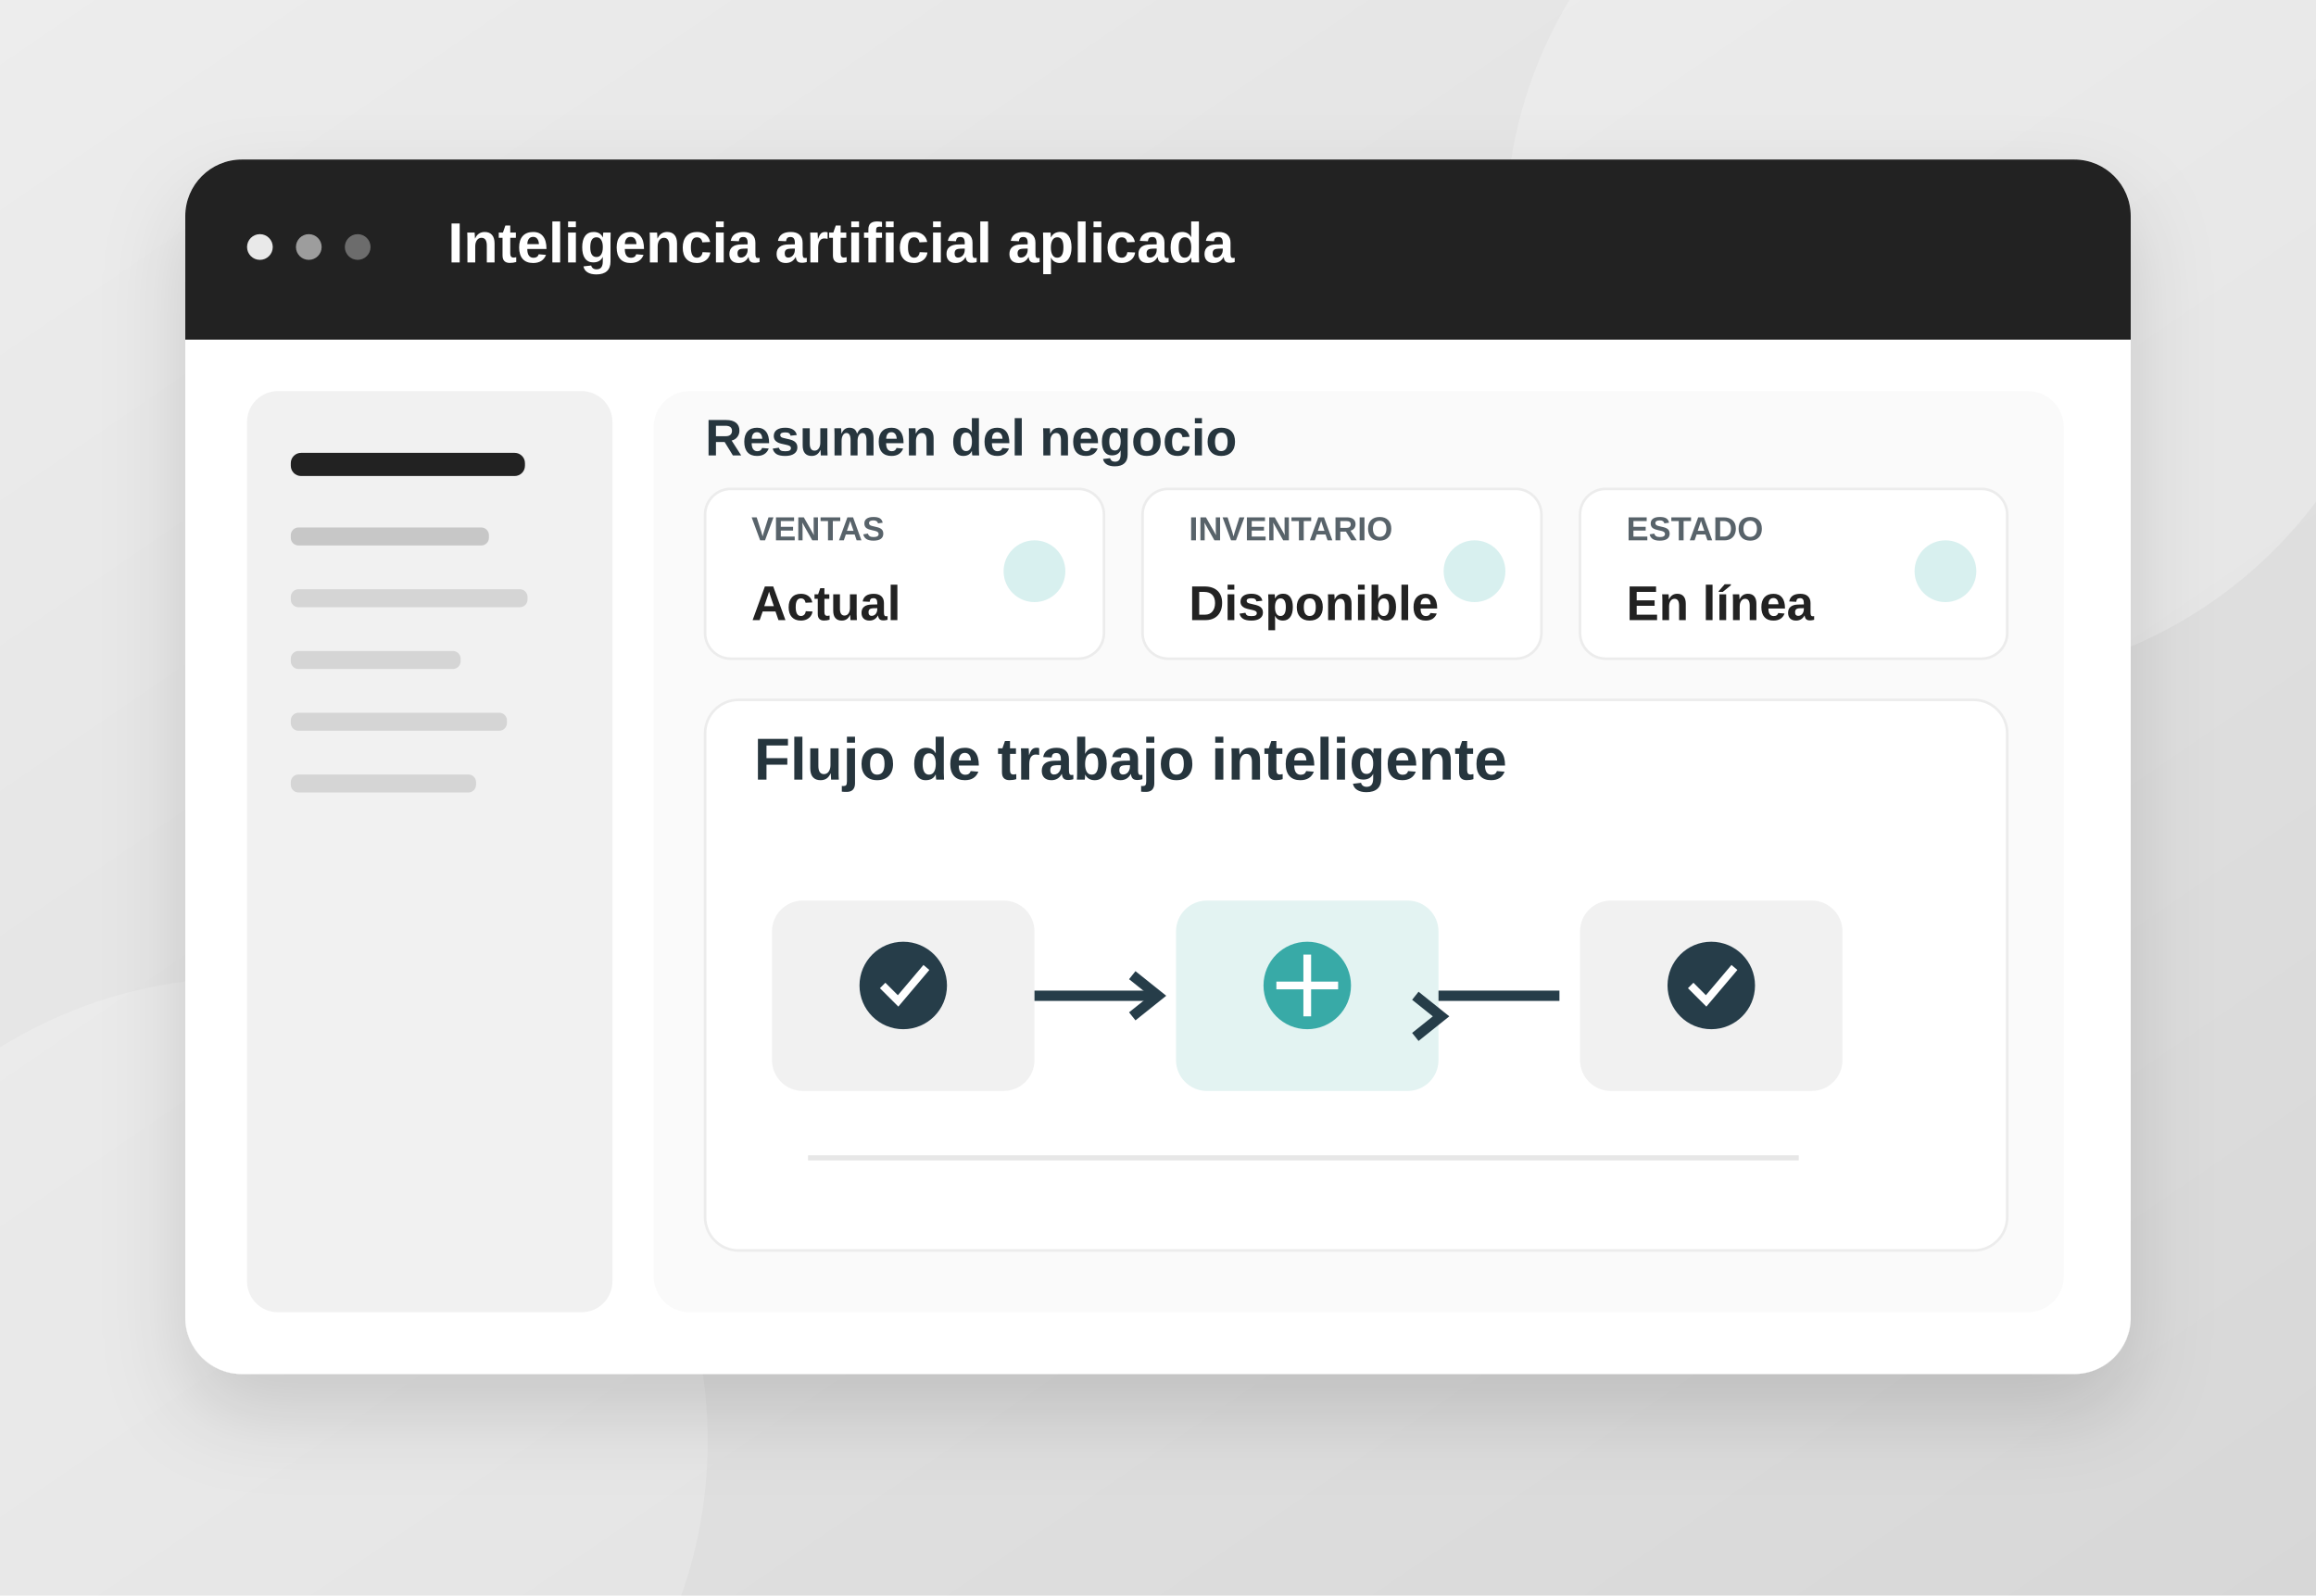
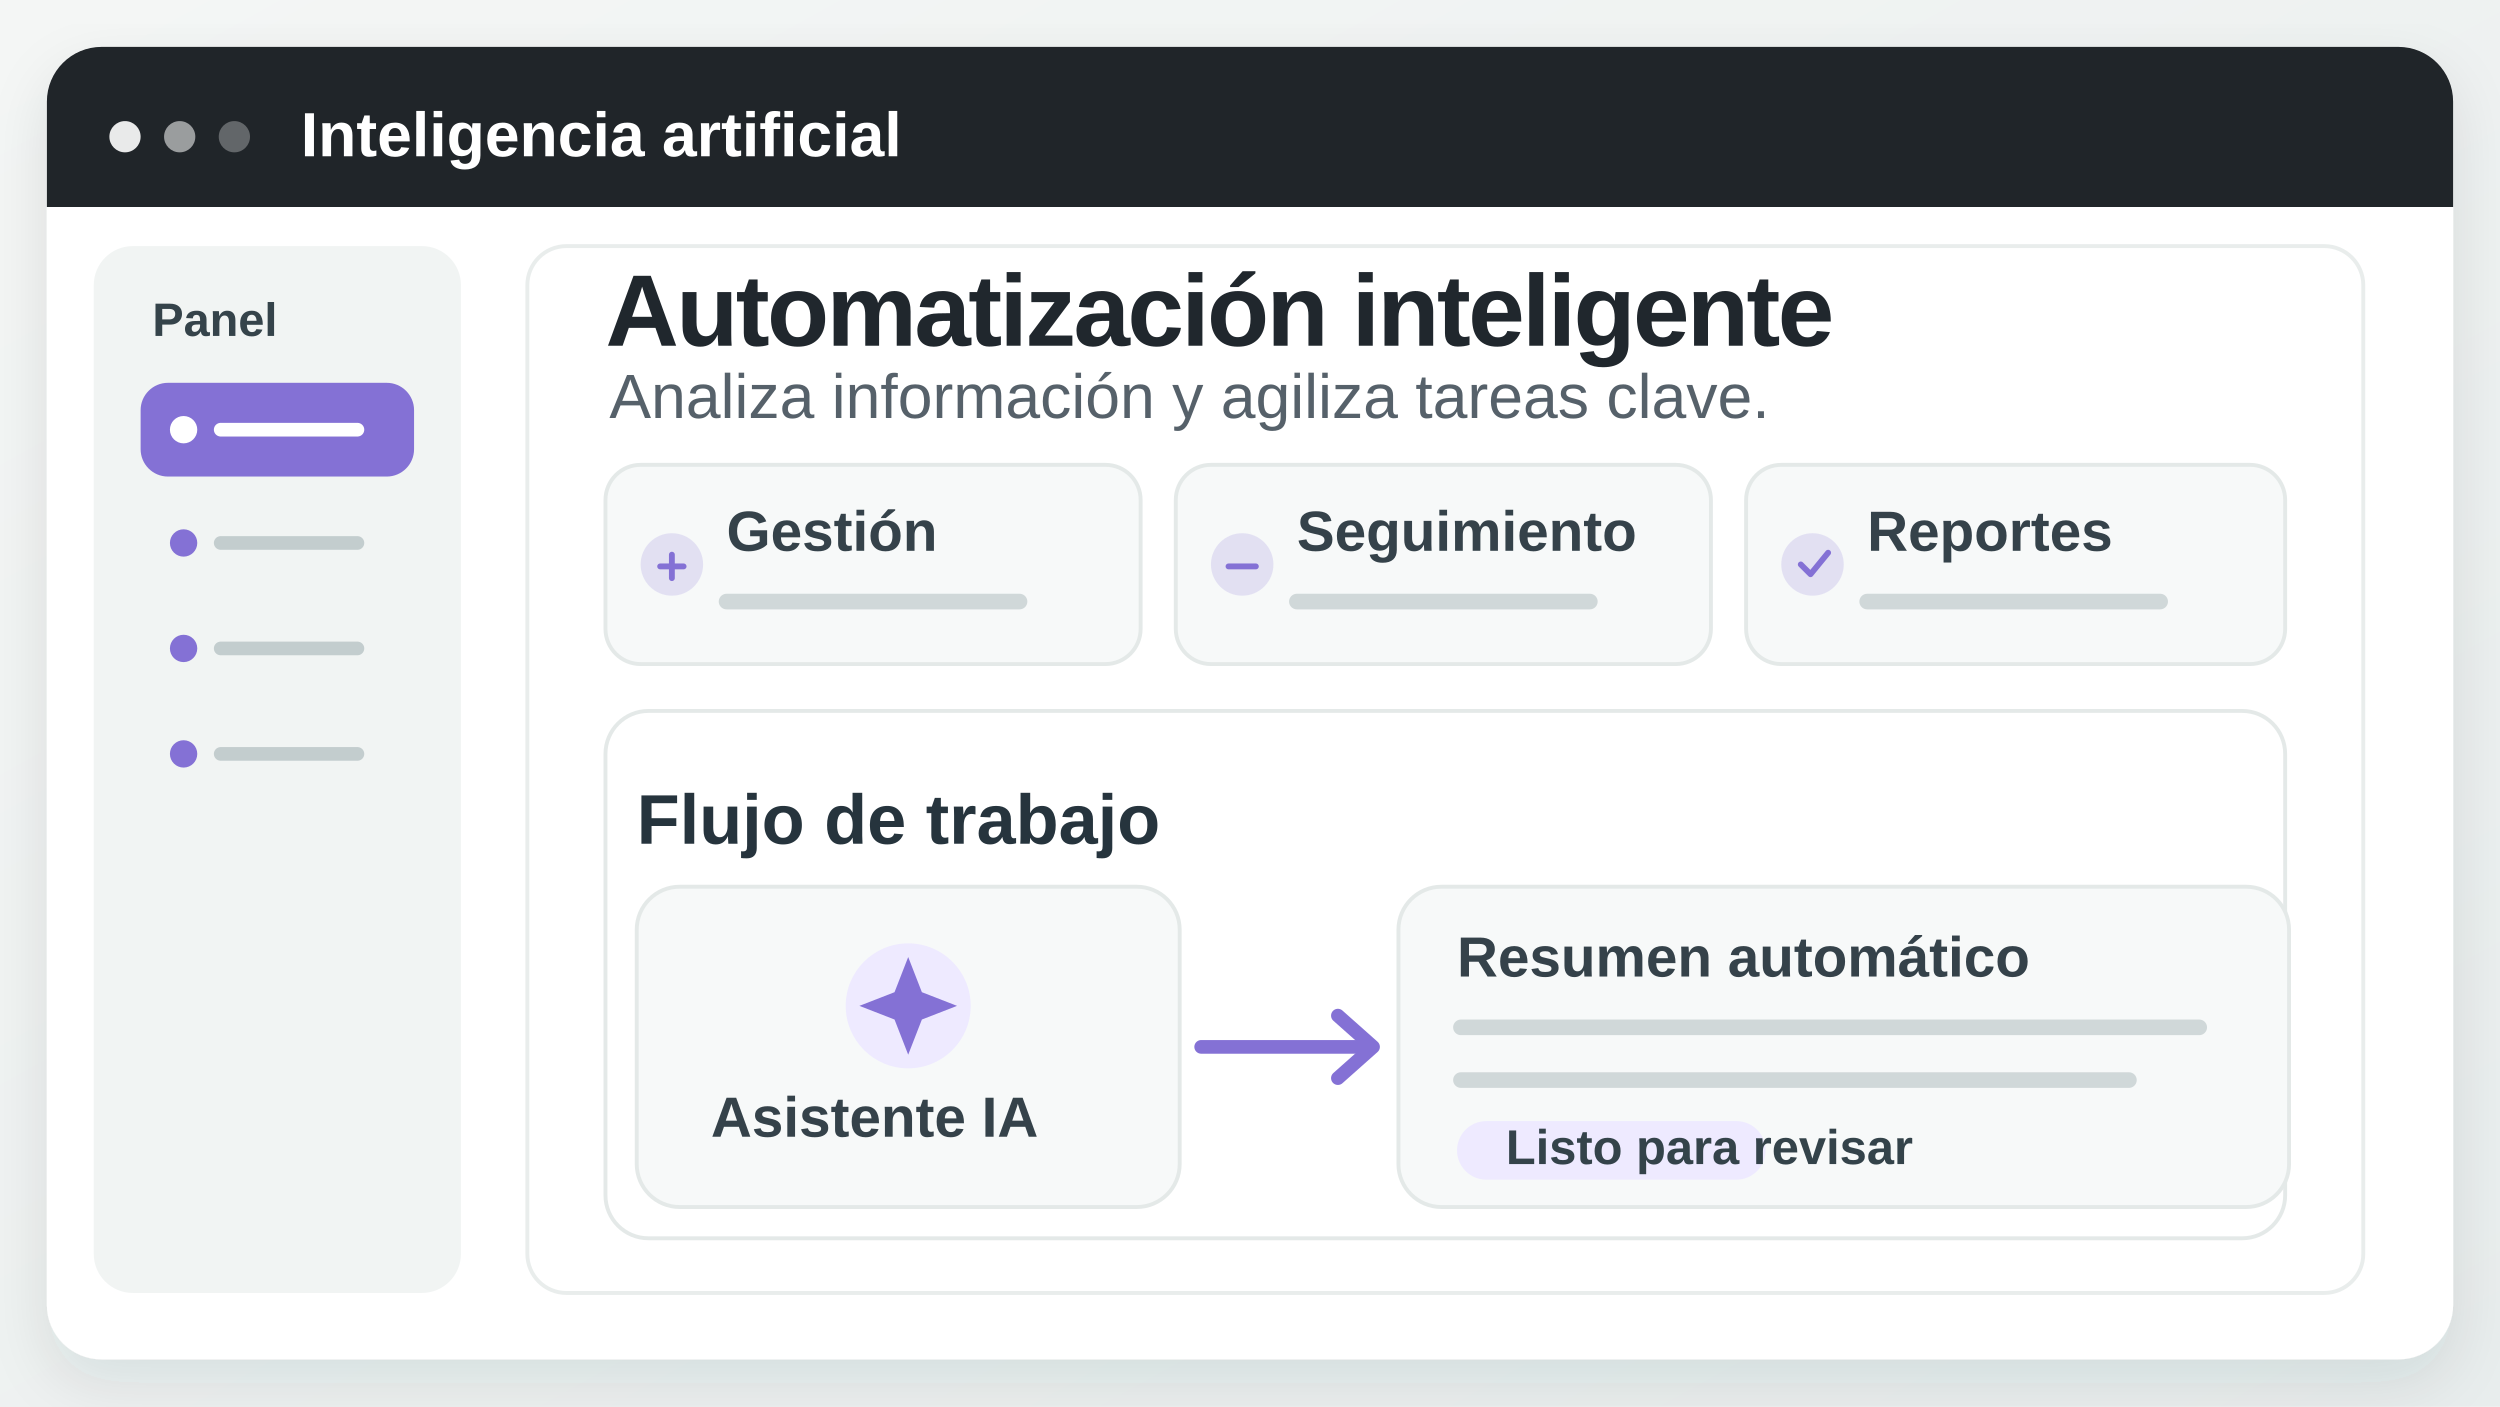
- <svg xmlns="http://www.w3.org/2000/svg" viewBox="0 0 900 620" role="img" aria-label="Inteligencia artificial aplicada">
+ <svg xmlns="http://www.w3.org/2000/svg" viewBox="0 0 1280 720" role="img" aria-label="Automatización inteligente: Asistencia para analizar información y agilizar tareas.">
  <defs>
-     <linearGradient id="bg" x1="0" y1="0" x2="1" y2="1">
-       <stop stop-color="#ededed" />
-       <stop offset="1" stop-color="#d7d7d7" />
+     <linearGradient id="back" x1="0" y1="0" x2="1" y2="1">
+       <stop stop-color="#f4f6f5" />
+       <stop offset="1" stop-color="#e8eded" />
    </linearGradient>
-     <linearGradient id="teal" x1="0" y1="0" x2="1" y2="1">
-       <stop stop-color="#69d4d0" />
-       <stop offset="1" stop-color="#2fa9a7" />
-     </linearGradient>
-     <filter id="shadow" x="-20%" y="-20%" width="150%" height="160%">
-       <feDropShadow dx="0" dy="15" stdDeviation="16" flood-color="#151515" flood-opacity=".14" />
+     <filter id="shadow" x="-10%" y="-10%" width="120%" height="125%">
+       <feDropShadow dx="0" dy="12" stdDeviation="15" flood-color="#26343d" flood-opacity=".10" />
    </filter>
+     <style>.title{font:700 52px Arial,sans-serif;fill:#20272d;letter-spacing:-1.3px}.subtitle{font:400 32px Arial,sans-serif;fill:#56616a}.paneltitle{font:700 36px Arial,sans-serif;fill:#26343d}.label{font:700 29px Arial,sans-serif;fill:#35424a}.rowtext{font:600 28px Arial,sans-serif;fill:#39464e}.pilltext{font:700 25px Arial,sans-serif;fill:#34434a}.gridline{stroke:#e0e6e5;stroke-width:2}.barline{stroke:#d0d8d9;stroke-width:8;stroke-linecap:round}.track{fill:#e5ebeb}.softcard{fill:#f7f9f9;stroke:#e4e9e8;stroke-width:2}@media(max-width:500px){.product-name{font-size:48px!important}.title{font-size:62px!important}.subtitle{font-size:34px!important}.paneltitle{font-size:38px!important}.label{font-size:32px!important}.rowtext{font-size:31px!important}.pilltext{font-size:27px!important}}</style>
  </defs>
-   <rect width="900" height="620" fill="url(#bg)" />
-   <circle cx="760" cy="90" r="175" fill="#fff" opacity=".24" />
-   <circle cx="95" cy="560" r="180" fill="#fff" opacity=".2" />
-   <g filter="url(#shadow)">
-     <rect x="72" y="62" width="756" height="472" rx="22" fill="#fff" />
-     <path d="M94 62h712a22 22 0 0 1 22 22v48H72V84a22 22 0 0 1 22-22" fill="#202020" />
-     <circle cx="101" cy="96" r="5" fill="#fff" opacity=".9" />
-     <circle cx="120" cy="96" r="5" fill="#fff" opacity=".56" />
-     <circle cx="139" cy="96" r="5" fill="#fff" opacity=".34" />
-     <text x="174" y="102" fill="#fff" font-family="Arial,sans-serif" font-size="22" font-weight="700">Inteligencia artificial aplicada</text>
-     <rect x="96" y="152" width="142" height="358" rx="12" fill="#f1f1f1" />
-     <rect x="113" y="176" width="91" height="9" rx="4" fill="#202020" />
-     <rect x="113" y="205" width="77" height="7" rx="3" fill="#c7c7c7" />
-     <rect x="113" y="229" width="92" height="7" rx="3" fill="#d5d5d5" />
-     <rect x="113" y="253" width="66" height="7" rx="3" fill="#d5d5d5" />
-     <rect x="113" y="277" width="84" height="7" rx="3" fill="#d5d5d5" />
-     <rect x="113" y="301" width="72" height="7" rx="3" fill="#d5d5d5" />
-     <rect x="254" y="152" width="548" height="358" rx="14" fill="#fafafa" />
-     <text x="274" y="177" fill="#26343d" font-family="Arial,sans-serif" font-size="20" font-weight="700">Resumen del negocio</text>
-     <rect x="274" y="190" width="155" height="66" rx="10" fill="#fff" stroke="#ececec" />
-     <rect x="444" y="190" width="155" height="66" rx="10" fill="#fff" stroke="#ececec" />
-     <rect x="614" y="190" width="166" height="66" rx="10" fill="#fff" stroke="#ececec" />
-     <text x="292" y="210" fill="#59636b" font-family="Arial,sans-serif" font-size="13" font-weight="700">VENTAS</text>
-     <text x="292" y="241" fill="#202020" font-family="Arial,sans-serif" font-size="19" font-weight="700">Actual</text>
-     <circle cx="402" cy="222" r="12" fill="#d8f0ef" />
-     <circle cx="573" cy="222" r="12" fill="#d8f0ef" />
-     <circle cx="756" cy="222" r="12" fill="#d8f0ef" />
-     <text x="462" y="210" fill="#59636b" font-family="Arial,sans-serif" font-size="13" font-weight="700">INVENTARIO</text>
-     <text x="462" y="241" fill="#202020" font-family="Arial,sans-serif" font-size="19" font-weight="700">Disponible</text>
-     <text x="632" y="210" fill="#59636b" font-family="Arial,sans-serif" font-size="13" font-weight="700">ESTADO</text>
-     <text x="632" y="241" fill="#202020" font-family="Arial,sans-serif" font-size="19" font-weight="700">En línea</text>
-     <rect x="274" y="272" width="506" height="214" rx="13" fill="#fff" stroke="#ececec" />
-     <text x="293" y="303" fill="#26343d" font-family="Arial,sans-serif" font-size="23" font-weight="700">Flujo de trabajo inteligente</text>
-     <rect x="300" y="350" width="102" height="74" rx="12" fill="#f1f1f1" />
-     <rect x="457" y="350" width="102" height="74" rx="12" fill="#e3f3f2" />
-     <rect x="614" y="350" width="102" height="74" rx="12" fill="#f1f1f1" />
-     <path d="M402 387h47m110 0h47" stroke="#263d4a" stroke-width="4" />
-     <path d="m440 379 10 8-10 8m110-8 10 8-10 8" fill="none" stroke="#263d4a" stroke-width="4" />
-     <circle cx="351" cy="383" r="17" fill="#263d4a" />
-     <path d="M343 383l6 6 11-13" fill="none" stroke="#fff" stroke-width="3" />
-     <circle cx="508" cy="383" r="17" fill="#38aaa7" />
-     <path d="M508 371v24m-12-12h24" stroke="#fff" stroke-width="3" />
-     <circle cx="665" cy="383" r="17" fill="#263d4a" />
-     <path d="M657 383l6 6 11-13" fill="none" stroke="#fff" stroke-width="3" />
-     <path d="M314 450h385" stroke="#e7e7e7" stroke-width="2" />
-   </g>
+   <rect width="1280" height="720" fill="url(#back)" />
+   <rect x="24" y="24" width="1232" height="672" rx="28" fill="#fff" filter="url(#shadow)" />
+   <path d="M52 24H1228a28 28 0 0 1 28 28v54H24V52a28 28 0 0 1 28-28" fill="#202529" />
+   <circle cx="64" cy="70" r="8" fill="#fff" opacity=".9" />
+   <circle cx="92" cy="70" r="8" fill="#fff" opacity=".55" />
+   <circle cx="120" cy="70" r="8" fill="#fff" opacity=".3" />
+   <text class="product-name" x="154" y="80" fill="#fff" font-family="Arial,sans-serif" font-size="32" font-weight="700">Inteligencia artificial</text>
+   <rect x="48" y="126" width="188" height="536" rx="20" fill="#f1f4f3" />
+   <text x="78" y="172" fill="#35434a" font-family="Arial,sans-serif" font-size="24" font-weight="700">Panel</text>
+   <rect x="72" y="196" width="140" height="48" rx="14" fill="#8471d5" />
+   <circle cx="94" cy="220" r="7" fill="#fff" />
+   <path d="M113 220h70" stroke="#fff" stroke-width="7" stroke-linecap="round" />
+   <circle cx="94" cy="278" r="7" fill="#8471d5" />
+   <path d="M113 278h70" stroke="#c3cdce" stroke-width="7" stroke-linecap="round" />
+   <circle cx="94" cy="332" r="7" fill="#8471d5" />
+   <path d="M113 332h70" stroke="#c3cdce" stroke-width="7" stroke-linecap="round" />
+   <circle cx="94" cy="386" r="7" fill="#8471d5" />
+   <path d="M113 386h70" stroke="#c3cdce" stroke-width="7" stroke-linecap="round" />
+   <rect x="270" y="126" width="940" height="536" rx="20" fill="#fff" stroke="#e9edec" stroke-width="2" />
+   <text x="310" y="177" class="title">Automatización inteligente</text>
+   <text x="312" y="214" class="subtitle">Analiza información y agiliza tareas clave.</text>
+   <rect x="310" y="238" width="274" height="102" rx="18" class="softcard" />
+   <rect x="602" y="238" width="274" height="102" rx="18" class="softcard" />
+   <rect x="894" y="238" width="276" height="102" rx="18" class="softcard" />
+   <circle cx="344" cy="289" r="16" fill="#8471d5" opacity=".18" />
+   <path d="M338 290h12m-6-6v12" stroke="#8471d5" stroke-width="3" stroke-linecap="round" />
+   <text x="372" y="282" class="label">Gestión</text>
+   <path d="M372 308h150" class="barline" />
+   <circle cx="636" cy="289" r="16" fill="#8471d5" opacity=".18" />
+   <path d="M629 290h14" stroke="#8471d5" stroke-width="3" stroke-linecap="round" />
+   <text x="664" y="282" class="label">Seguimiento</text>
+   <path d="M664 308h150" class="barline" />
+   <circle cx="928" cy="289" r="16" fill="#8471d5" opacity=".18" />
+   <path d="m922 289 5 5 9-11" fill="none" stroke="#8471d5" stroke-width="3" stroke-linecap="round" stroke-linejoin="round" />
+   <text x="956" y="282" class="label">Reportes</text>
+   <path d="M956 308h150" class="barline" />
+   <rect x="310" y="364" width="860" height="270" rx="22" fill="#fff" stroke="#e4e9e8" stroke-width="2" />
+   <text x="326" y="432" class="paneltitle">Flujo de trabajo</text>
+   <rect x="326" y="454" width="278" height="164" rx="22" class="softcard" />
+   <circle cx="465" cy="515" r="32" fill="#eeeaff" />
+   <path d="m465 490 7 18 18 7-18 7-7 18-7-18-18-7 18-7z" fill="#8471d5" />
+   <text x="364" y="582" class="label">Asistente IA</text>
+   <path d="M615 536H700" stroke="#8471d5" stroke-width="7" stroke-linecap="round" />
+   <path d="m685 520 18 16-18 16" fill="none" stroke="#8471d5" stroke-width="7" stroke-linecap="round" stroke-linejoin="round" />
+   <rect x="716" y="454" width="456" height="164" rx="22" class="softcard" />
+   <text x="746" y="500" class="label">Resumen automático</text>
+   <path d="M748 526H1126M748 553H1090" class="barline" />
+   <rect x="746" y="574" width="158" height="30" rx="15" fill="#eeeaff" />
+   <text x="771" y="596" class="pilltext">Listo para revisar</text>
</svg>
